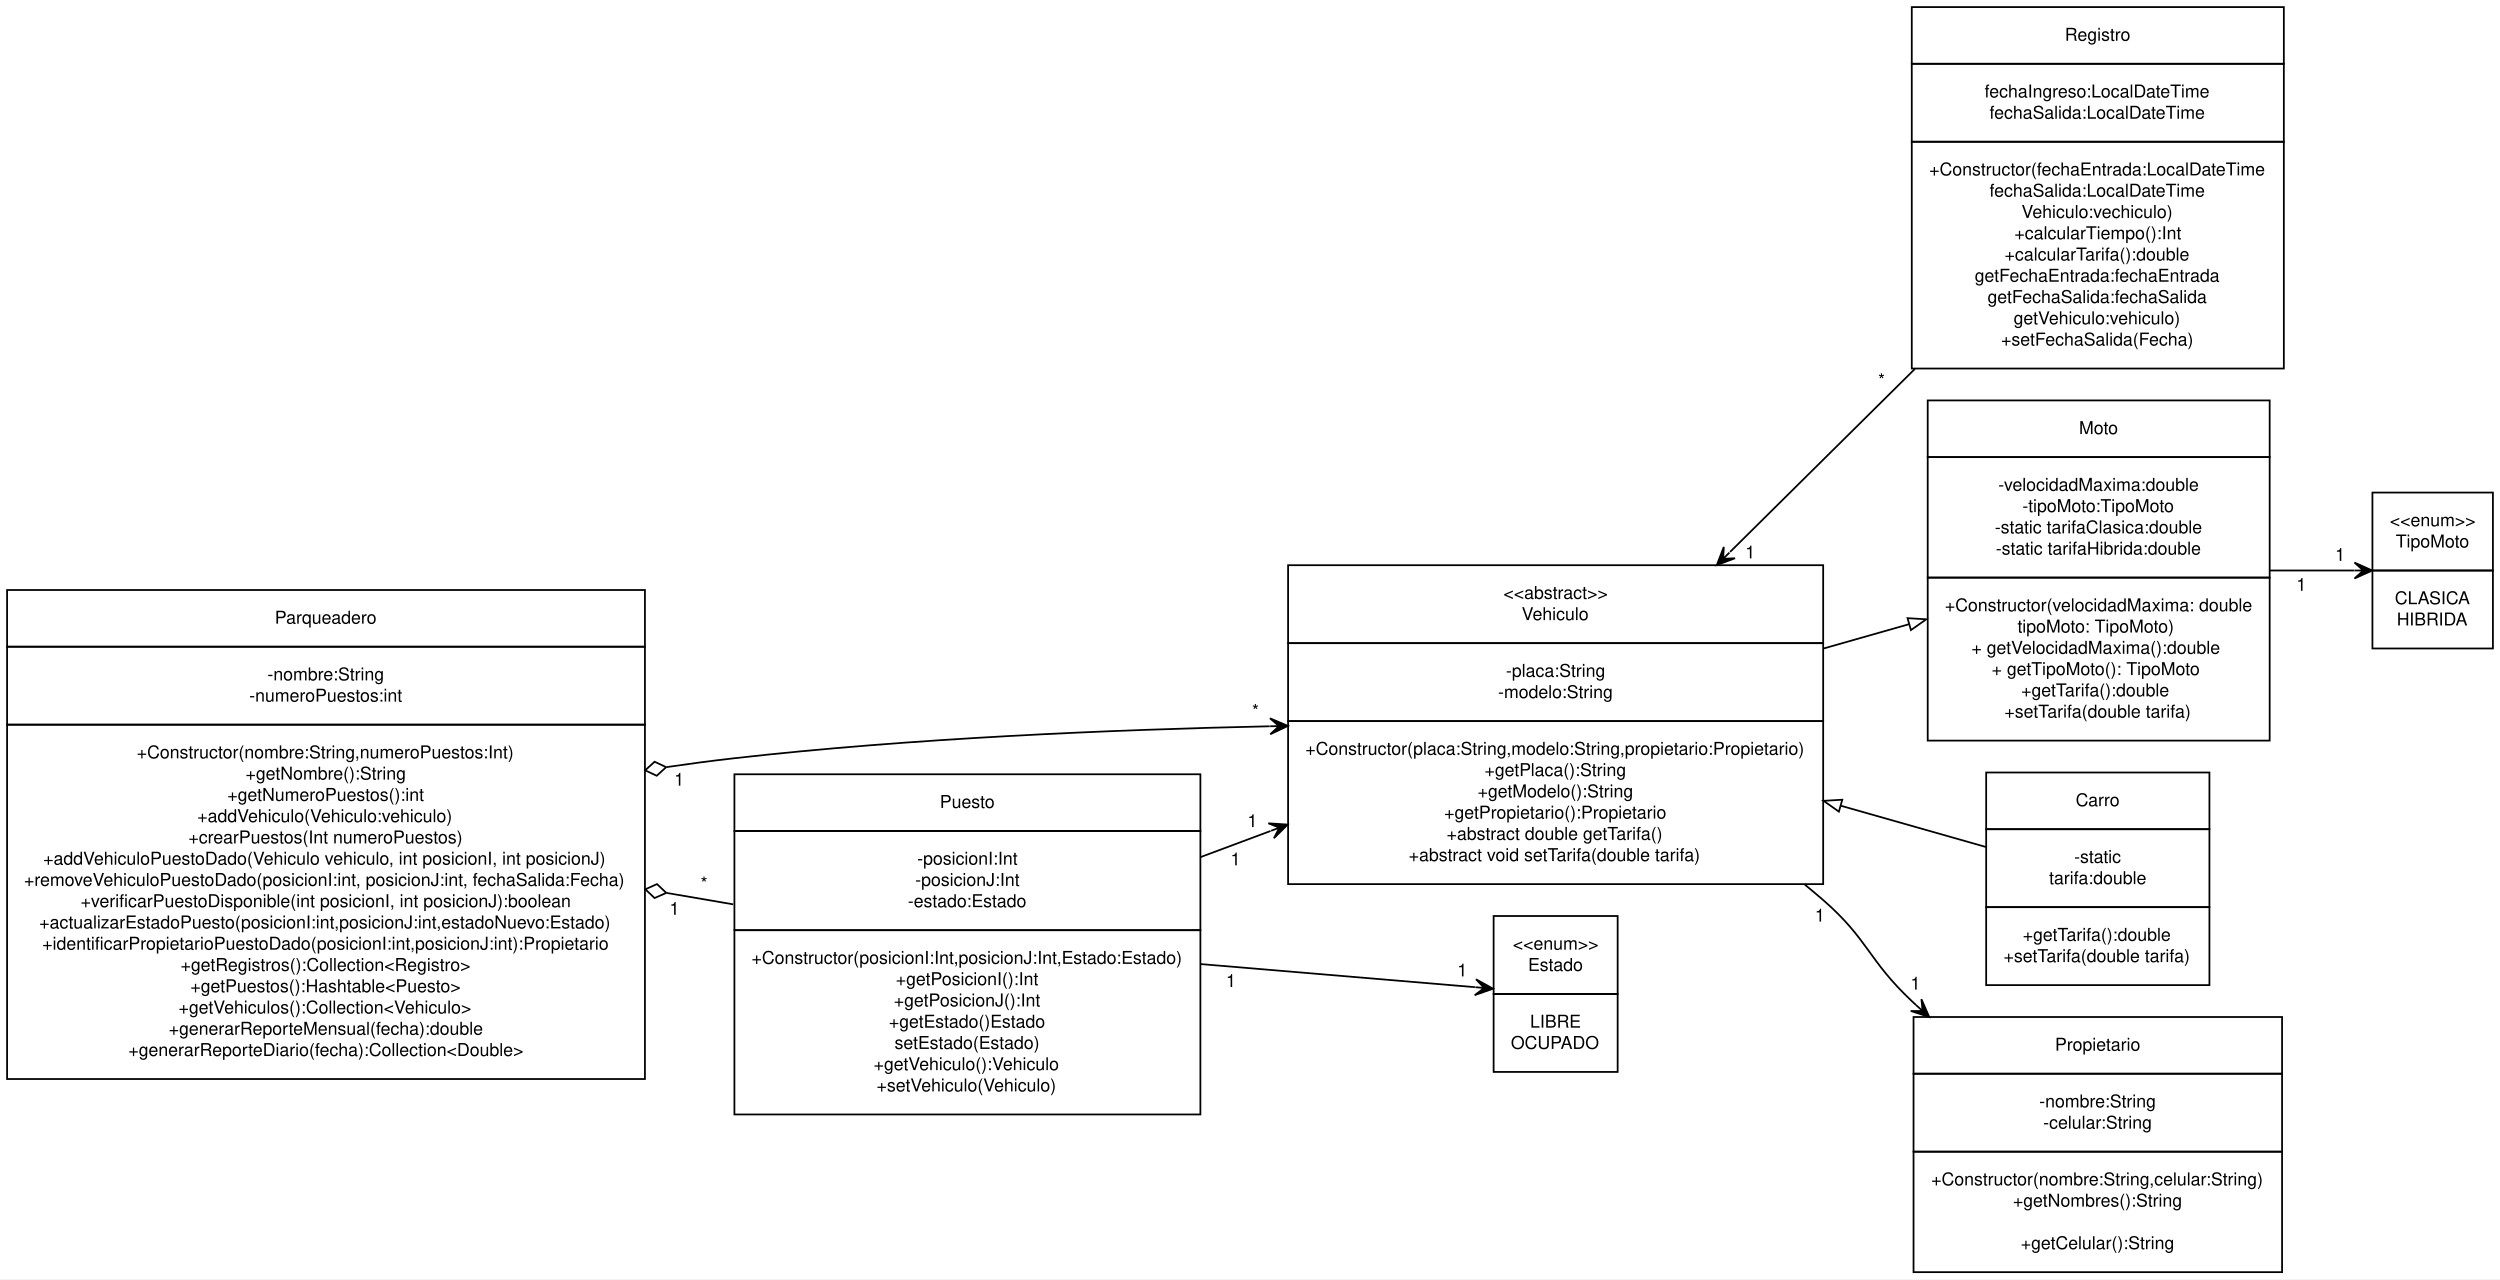
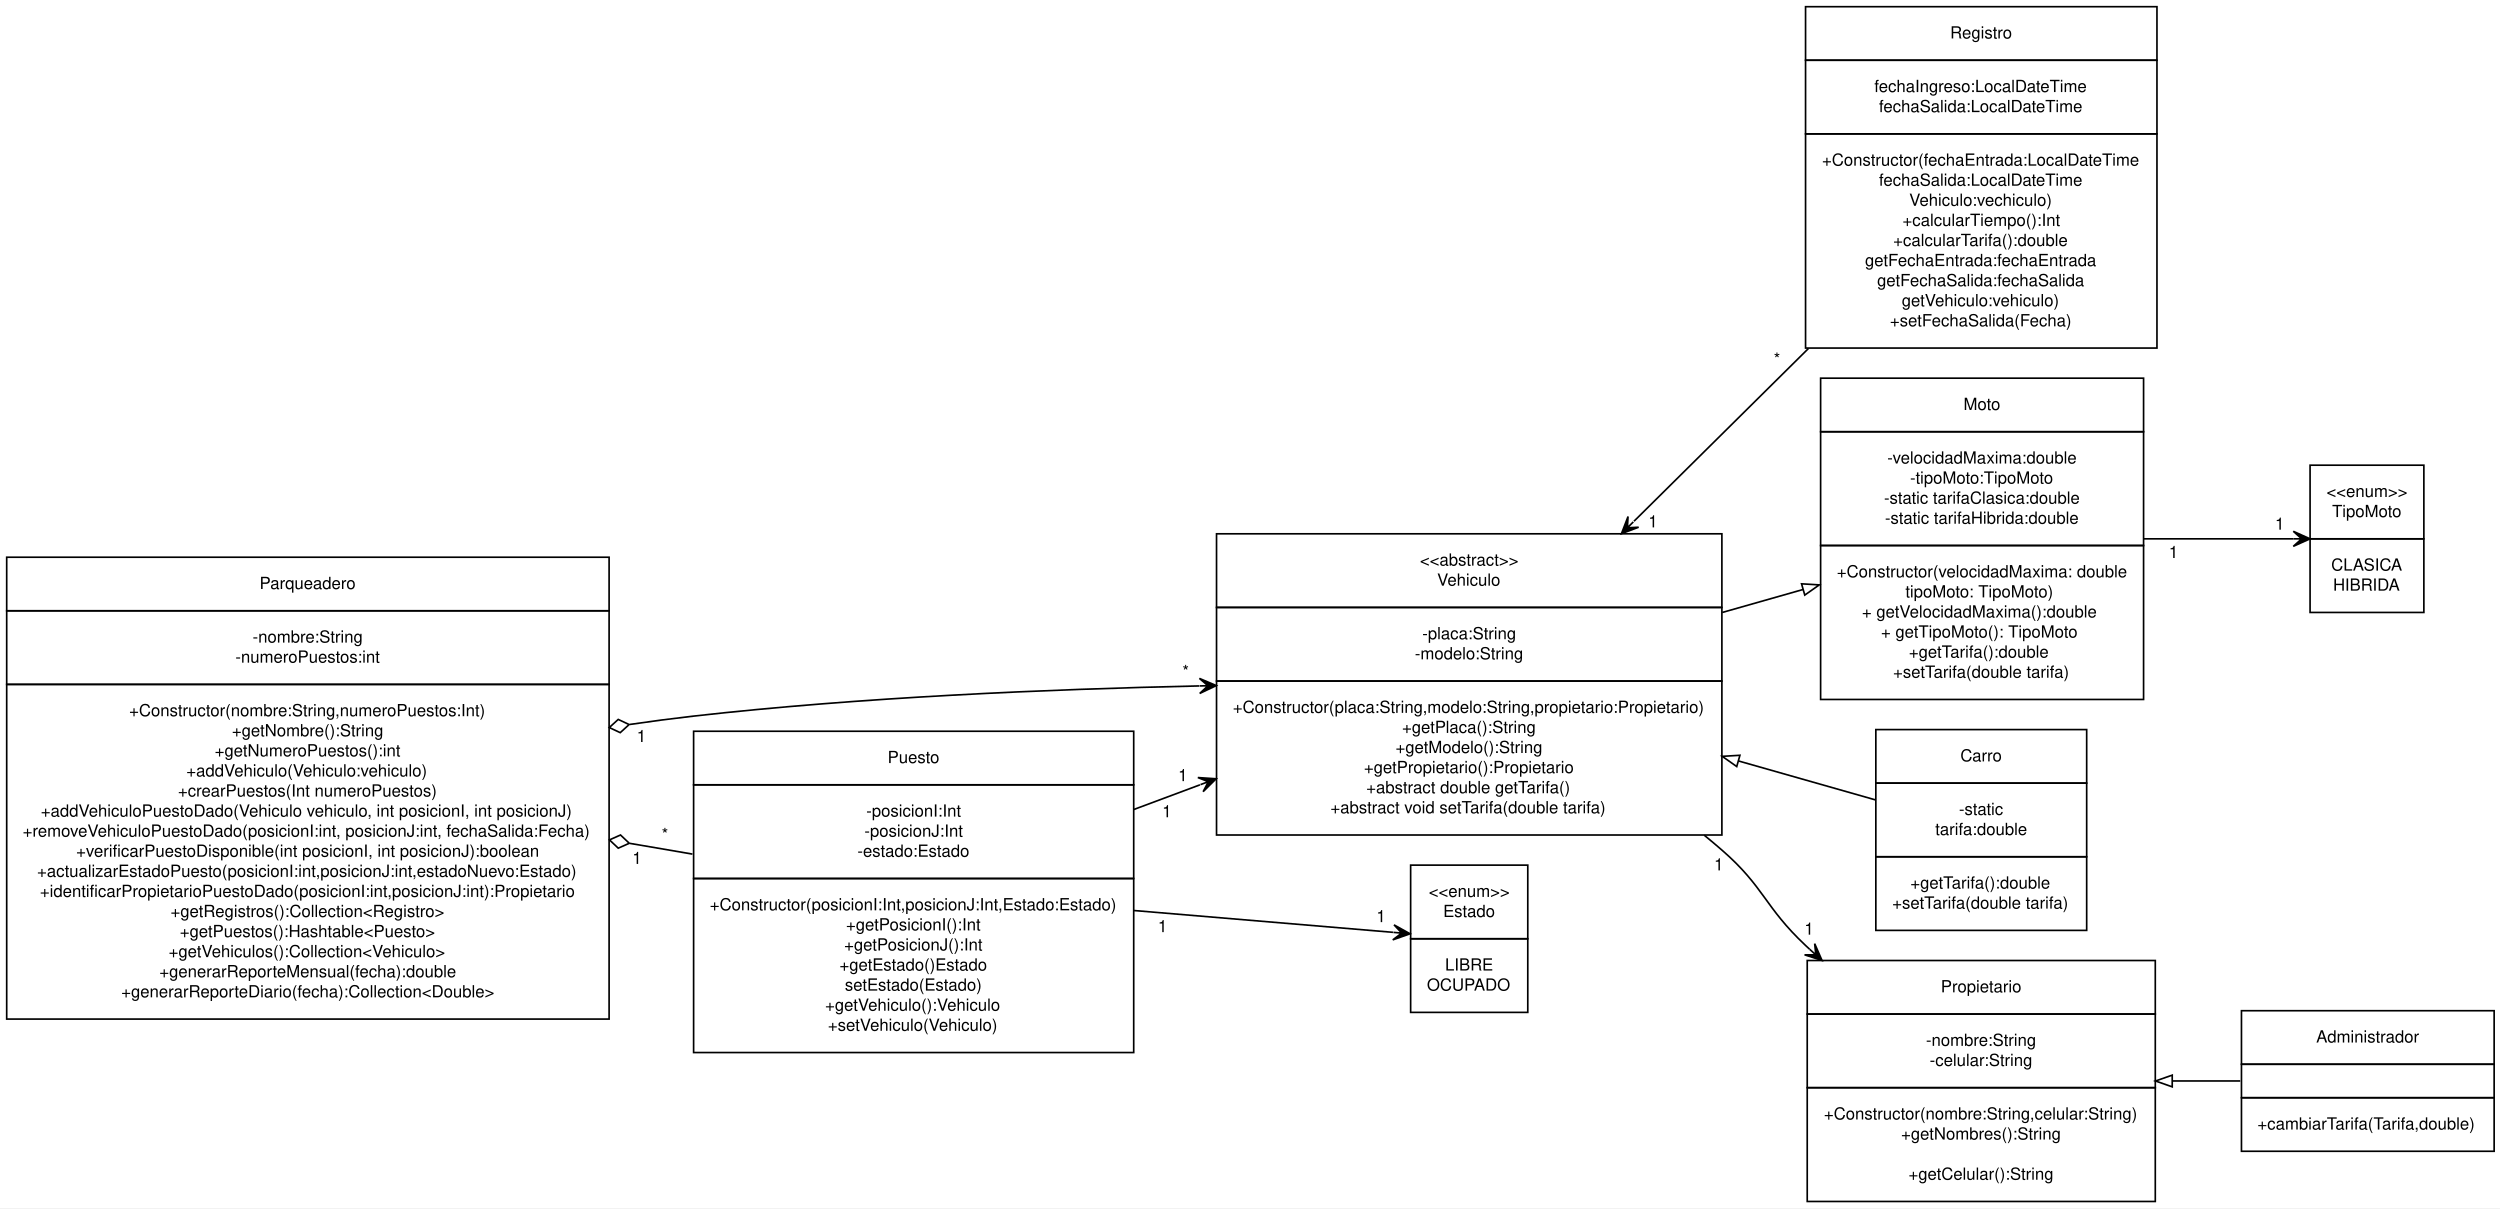
- <svg xmlns="http://www.w3.org/2000/svg" width="1411pt" height="722pt" viewBox="0.00 0.00 1411.00 722.00">
+ <svg xmlns="http://www.w3.org/2000/svg" width="1494pt" height="722pt" viewBox="0.00 0.00 1494.00 722.00">
  <g id="graph0" class="graph" transform="scale(1 1) rotate(0) translate(4 718)">
-     <polygon fill="#ffffff" stroke="transparent" points="-4,4 -4,-718 1407,-718 1407,4 -4,4" />
+     <polygon fill="#ffffff" stroke="transparent" points="-4,4 -4,-718 1490,-718 1490,4 -4,4" />
    <g id="node1" class="node">
      <polygon fill="none" stroke="#000000" points="0,-353 0,-385 360,-385 360,-353 0,-353" />
      <text text-anchor="start" x="151.101" y="-366" font-family="Helvetica,sans-Serif" font-size="10.00" fill="#000000">Parqueadero</text>
      <polygon fill="none" stroke="#000000" points="0,-309 0,-353 360,-353 360,-309 0,-309" />
      <text text-anchor="start" x="146.942" y="-334" font-family="Helvetica,sans-Serif" font-size="10.00" fill="#000000">-nombre:String</text>
      <text text-anchor="start" x="136.658" y="-322" font-family="Helvetica,sans-Serif" font-size="10.00" fill="#000000">-numeroPuestos:int</text>
      <polygon fill="none" stroke="#000000" points="0,-109 0,-309 360,-309 360,-109 0,-109" />
      <text text-anchor="start" x="73.175" y="-290" font-family="Helvetica,sans-Serif" font-size="10.00" fill="#000000">+Constructor(nombre:String,numeroPuestos:Int)</text>
      <text text-anchor="start" x="134.579" y="-278" font-family="Helvetica,sans-Serif" font-size="10.00" fill="#000000">+getNombre():String</text>
      <text text-anchor="start" x="124.296" y="-266" font-family="Helvetica,sans-Serif" font-size="10.00" fill="#000000">+getNumeroPuestos():int</text>
      <text text-anchor="start" x="107.344" y="-254" font-family="Helvetica,sans-Serif" font-size="10.00" fill="#000000">+addVehiculo(Vehiculo:vehiculo)</text>
      <text text-anchor="start" x="102.344" y="-242" font-family="Helvetica,sans-Serif" font-size="10.00" fill="#000000">+crearPuestos(Int numeroPuestos)</text>
      <text text-anchor="start" x="20.375" y="-230" font-family="Helvetica,sans-Serif" font-size="10.00" fill="#000000">+addVehiculoPuestoDado(Vehiculo vehiculo, int posicionI, int posicionJ)</text>
      <text text-anchor="start" x="9.542" y="-218" font-family="Helvetica,sans-Serif" font-size="10.00" fill="#000000">+removeVehiculoPuestoDado(posicionI:int, posicionJ:int, fechaSalida:Fecha)</text>
      <text text-anchor="start" x="41.502" y="-206" font-family="Helvetica,sans-Serif" font-size="10.00" fill="#000000">+verificarPuestoDisponible(int posicionI, int posicionJ):boolean</text>
      <text text-anchor="start" x="18.149" y="-194" font-family="Helvetica,sans-Serif" font-size="10.00" fill="#000000">+actualizarEstadoPuesto(posicionI:int,posicionJ:int,estadoNuevo:Estado)</text>
      <text text-anchor="start" x="19.834" y="-182" font-family="Helvetica,sans-Serif" font-size="10.00" fill="#000000">+identificarPropietarioPuestoDado(posicionI:int,posicionJ:int):Propietario</text>
      <text text-anchor="start" x="97.906" y="-170" font-family="Helvetica,sans-Serif" font-size="10.00" fill="#000000">+getRegistros():Collection&lt;Registro&gt;</text>
      <text text-anchor="start" x="103.444" y="-158" font-family="Helvetica,sans-Serif" font-size="10.00" fill="#000000">+getPuestos():Hashtable&lt;Puesto&gt;</text>
      <text text-anchor="start" x="96.786" y="-146" font-family="Helvetica,sans-Serif" font-size="10.00" fill="#000000">+getVehiculos():Collection&lt;Vehiculo&gt;</text>
      <text text-anchor="start" x="91.227" y="-134" font-family="Helvetica,sans-Serif" font-size="10.00" fill="#000000">+generarReporteMensual(fecha):double</text>
      <text text-anchor="start" x="68.453" y="-122" font-family="Helvetica,sans-Serif" font-size="10.00" fill="#000000">+generarReporteDiario(fecha):Collection&lt;Double&gt;</text>
    </g>
    <g id="node2" class="node">
      <polygon fill="none" stroke="#000000" points="723,-355 723,-399 1025,-399 1025,-355 723,-355" />
      <text text-anchor="start" x="844.54" y="-380" font-family="Helvetica,sans-Serif" font-size="10.00" fill="#000000">&lt;&lt;abstract&gt;&gt;</text>
      <text text-anchor="start" x="854.828" y="-368" font-family="Helvetica,sans-Serif" font-size="10.00" fill="#000000">Vehiculo</text>
      <polygon fill="none" stroke="#000000" points="723,-311 723,-355 1025,-355 1025,-311 723,-311" />
      <text text-anchor="start" x="845.941" y="-336" font-family="Helvetica,sans-Serif" font-size="10.00" fill="#000000">-placa:String</text>
      <text text-anchor="start" x="841.497" y="-324" font-family="Helvetica,sans-Serif" font-size="10.00" fill="#000000">-modelo:String</text>
      <polygon fill="none" stroke="#000000" points="723,-219 723,-311 1025,-311 1025,-219 723,-219" />
      <text text-anchor="start" x="732.731" y="-292" font-family="Helvetica,sans-Serif" font-size="10.00" fill="#000000">+Constructor(placa:String,modelo:String,propietario:Propietario)</text>
      <text text-anchor="start" x="833.854" y="-280" font-family="Helvetica,sans-Serif" font-size="10.00" fill="#000000">+getPlaca():String</text>
      <text text-anchor="start" x="829.965" y="-268" font-family="Helvetica,sans-Serif" font-size="10.00" fill="#000000">+getModelo():String</text>
      <text text-anchor="start" x="811.074" y="-256" font-family="Helvetica,sans-Serif" font-size="10.00" fill="#000000">+getPropietario():Propietario</text>
      <text text-anchor="start" x="812.458" y="-244" font-family="Helvetica,sans-Serif" font-size="10.00" fill="#000000">+abstract double getTarifa()</text>
      <text text-anchor="start" x="791.067" y="-232" font-family="Helvetica,sans-Serif" font-size="10.00" fill="#000000">+abstract void setTarifa(double tarifa)</text>
    </g>
    <g id="edge2" class="edge">
      <path fill="none" stroke="#000000" d="M372.325,-285.066C385.045,-286.931 397.688,-288.604 410,-290 510.182,-301.356 623.211,-306.151 712.629,-308.086" />
      <polygon fill="none" stroke="#000000" points="371.978,-285.013 365.448,-288.072 360.113,-283.221 366.643,-280.162 371.978,-285.013" />
      <polygon fill="#000000" stroke="#000000" points="722.86,-308.297 712.769,-312.589 717.861,-308.194 712.862,-308.091 712.862,-308.091 712.862,-308.091 717.861,-308.194 712.955,-303.591 722.86,-308.297 722.86,-308.297" />
      <text text-anchor="middle" x="704.563" y="-313.373" font-family="Helvetica,sans-Serif" font-size="10.00" fill="#000000">*</text>
      <text text-anchor="middle" x="379.298" y="-274.571" font-family="Helvetica,sans-Serif" font-size="10.00" fill="#000000">1</text>
    </g>
    <g id="node3" class="node">
      <polygon fill="none" stroke="#000000" points="410.5,-249 410.5,-281 673.5,-281 673.5,-249 410.5,-249" />
      <text text-anchor="start" x="526.438" y="-262" font-family="Helvetica,sans-Serif" font-size="10.00" fill="#000000">Puesto</text>
      <polygon fill="none" stroke="#000000" points="410.5,-193 410.5,-249 673.5,-249 673.5,-193 410.5,-193" />
      <text text-anchor="start" x="513.661" y="-230" font-family="Helvetica,sans-Serif" font-size="10.00" fill="#000000">-posicionI:Int</text>
      <text text-anchor="start" x="512.551" y="-218" font-family="Helvetica,sans-Serif" font-size="10.00" fill="#000000">-posicionJ:Int</text>
      <text text-anchor="start" x="508.376" y="-206" font-family="Helvetica,sans-Serif" font-size="10.00" fill="#000000">-estado:Estado</text>
      <polygon fill="none" stroke="#000000" points="410.5,-89 410.5,-193 673.5,-193 673.5,-89 410.5,-89" />
      <text text-anchor="start" x="420.163" y="-174" font-family="Helvetica,sans-Serif" font-size="10.00" fill="#000000">+Constructor(posicionI:Int,posicionJ:Int,Estado:Estado)</text>
      <text text-anchor="start" x="501.574" y="-162" font-family="Helvetica,sans-Serif" font-size="10.00" fill="#000000">+getPosicionI():Int</text>
      <text text-anchor="start" x="500.463" y="-150" font-family="Helvetica,sans-Serif" font-size="10.00" fill="#000000">+getPosicionJ():Int</text>
      <text text-anchor="start" x="497.678" y="-138" font-family="Helvetica,sans-Serif" font-size="10.00" fill="#000000">+getEstado()Estado</text>
      <text text-anchor="start" x="500.877" y="-126" font-family="Helvetica,sans-Serif" font-size="10.00" fill="#000000">setEstado(Estado)</text>
      <text text-anchor="start" x="489.07" y="-114" font-family="Helvetica,sans-Serif" font-size="10.00" fill="#000000">+getVehiculo():Vehiculo</text>
      <text text-anchor="start" x="490.74" y="-102" font-family="Helvetica,sans-Serif" font-size="10.00" fill="#000000">+setVehiculo(Vehiculo)</text>
    </g>
    <g id="edge1" class="edge">
      <path fill="none" stroke="#000000" d="M372.356,-214.009C384.999,-211.841 397.565,-209.686 409.806,-207.587" />
      <polygon fill="none" stroke="#000000" points="372.048,-214.062 366.81,-219.019 360.221,-216.091 365.458,-211.134 372.048,-214.062" />
      <text text-anchor="middle" x="393.37" y="-215.981" font-family="Helvetica,sans-Serif" font-size="10.00" fill="#000000">*</text>
      <text text-anchor="middle" x="376.657" y="-201.696" font-family="Helvetica,sans-Serif" font-size="10.00" fill="#000000">1</text>
    </g>
    <g id="node5" class="node">
      <polygon fill="none" stroke="#000000" points="1075,-682 1075,-714 1285,-714 1285,-682 1075,-682" />
      <text text-anchor="start" x="1161.389" y="-695" font-family="Helvetica,sans-Serif" font-size="10.00" fill="#000000">Registro</text>
      <polygon fill="none" stroke="#000000" points="1075,-638 1075,-682 1285,-682 1285,-638 1075,-638" />
      <text text-anchor="start" x="1116.097" y="-663" font-family="Helvetica,sans-Serif" font-size="10.00" fill="#000000">fechaIngreso:LocalDateTime</text>
      <text text-anchor="start" x="1118.877" y="-651" font-family="Helvetica,sans-Serif" font-size="10.00" fill="#000000">fechaSalida:LocalDateTime</text>
      <polygon fill="none" stroke="#000000" points="1075,-510 1075,-638 1285,-638 1285,-510 1075,-510" />
      <text text-anchor="start" x="1084.842" y="-619" font-family="Helvetica,sans-Serif" font-size="10.00" fill="#000000">+Constructor(fechaEntrada:LocalDateTime</text>
      <text text-anchor="start" x="1118.877" y="-607" font-family="Helvetica,sans-Serif" font-size="10.00" fill="#000000">fechaSalida:LocalDateTime</text>
      <text text-anchor="start" x="1136.938" y="-595" font-family="Helvetica,sans-Serif" font-size="10.00" fill="#000000">Vehiculo:vechiculo)</text>
      <text text-anchor="start" x="1132.915" y="-583" font-family="Helvetica,sans-Serif" font-size="10.00" fill="#000000">+calcularTiempo():Int</text>
      <text text-anchor="start" x="1127.356" y="-571" font-family="Helvetica,sans-Serif" font-size="10.00" fill="#000000">+calcularTarifa():double</text>
      <text text-anchor="start" x="1110.528" y="-559" font-family="Helvetica,sans-Serif" font-size="10.00" fill="#000000">getFechaEntrada:fechaEntrada</text>
      <text text-anchor="start" x="1117.757" y="-547" font-family="Helvetica,sans-Serif" font-size="10.00" fill="#000000">getFechaSalida:fechaSalida</text>
      <text text-anchor="start" x="1132.489" y="-535" font-family="Helvetica,sans-Serif" font-size="10.00" fill="#000000">getVehiculo:vehiculo)</text>
      <text text-anchor="start" x="1125.405" y="-523" font-family="Helvetica,sans-Serif" font-size="10.00" fill="#000000">+setFechaSalida(Fecha)</text>
    </g>
    <g id="edge8" class="edge">
      <path fill="none" stroke="#000000" d="M972.47,-406.505C1005.789,-439.497 1043.078,-476.42 1076.756,-509.769" />
      <polygon fill="#000000" stroke="#000000" points="964.982,-399.09 975.254,-402.928 968.534,-402.608 972.087,-406.126 972.087,-406.126 972.087,-406.126 968.534,-402.608 968.921,-409.323 964.982,-399.09 964.982,-399.09" />
      <text text-anchor="middle" x="1057.929" y="-500.021" font-family="Helvetica,sans-Serif" font-size="10.00" fill="#000000">*</text>
      <text text-anchor="middle" x="983.809" y="-402.837" font-family="Helvetica,sans-Serif" font-size="10.00" fill="#000000">1</text>
    </g>
    <g id="node6" class="node">
      <polygon fill="none" stroke="#000000" points="1084,-460 1084,-492 1277,-492 1277,-460 1084,-460" />
      <text text-anchor="start" x="1169.387" y="-473" font-family="Helvetica,sans-Serif" font-size="10.00" fill="#000000">Moto</text>
      <polygon fill="none" stroke="#000000" points="1084,-392 1084,-460 1277,-460 1277,-392 1084,-392" />
      <text text-anchor="start" x="1123.825" y="-441" font-family="Helvetica,sans-Serif" font-size="10.00" fill="#000000">-velocidadMaxima:double</text>
      <text text-anchor="start" x="1137.439" y="-429" font-family="Helvetica,sans-Serif" font-size="10.00" fill="#000000">-tipoMoto:TipoMoto</text>
      <text text-anchor="start" x="1121.882" y="-417" font-family="Helvetica,sans-Serif" font-size="10.00" fill="#000000">-static tarifaClasica:double</text>
      <text text-anchor="start" x="1122.438" y="-405" font-family="Helvetica,sans-Serif" font-size="10.00" fill="#000000">-static tarifaHibrida:double</text>
      <polygon fill="none" stroke="#000000" points="1084,-300 1084,-392 1277,-392 1277,-300 1084,-300" />
      <text text-anchor="start" x="1093.68" y="-373" font-family="Helvetica,sans-Serif" font-size="10.00" fill="#000000">+Constructor(velocidadMaxima: double</text>
      <text text-anchor="start" x="1134.66" y="-361" font-family="Helvetica,sans-Serif" font-size="10.00" fill="#000000"> tipoMoto: TipoMoto)</text>
      <text text-anchor="start" x="1108.679" y="-349" font-family="Helvetica,sans-Serif" font-size="10.00" fill="#000000">+ getVelocidadMaxima():double </text>
      <text text-anchor="start" x="1120.073" y="-337" font-family="Helvetica,sans-Serif" font-size="10.00" fill="#000000"> + getTipoMoto(): TipoMoto</text>
      <text text-anchor="start" x="1136.74" y="-325" font-family="Helvetica,sans-Serif" font-size="10.00" fill="#000000"> +getTarifa():double</text>
      <text text-anchor="start" x="1127.297" y="-313" font-family="Helvetica,sans-Serif" font-size="10.00" fill="#000000">+setTarifa(double tarifa)</text>
    </g>
    <g id="edge3" class="edge">
      <path fill="none" stroke="#000000" d="M1025.207,-351.99C1041.542,-356.634 1057.904,-361.286 1073.548,-365.734" />
      <polygon fill="none" stroke="#000000" points="1072.614,-369.107 1083.189,-368.476 1074.528,-362.374 1072.614,-369.107" />
    </g>
    <g id="node8" class="node">
      <polygon fill="none" stroke="#000000" points="1117,-250 1117,-282 1243,-282 1243,-250 1117,-250" />
      <text text-anchor="start" x="1167.503" y="-263" font-family="Helvetica,sans-Serif" font-size="10.00" fill="#000000">Carro</text>
      <polygon fill="none" stroke="#000000" points="1117,-206 1117,-250 1243,-250 1243,-206 1117,-206" />
      <text text-anchor="start" x="1166.668" y="-231" font-family="Helvetica,sans-Serif" font-size="10.00" fill="#000000">-static</text>
      <text text-anchor="start" x="1152.492" y="-219" font-family="Helvetica,sans-Serif" font-size="10.00" fill="#000000">tarifa:double</text>
      <polygon fill="none" stroke="#000000" points="1117,-162 1117,-206 1243,-206 1243,-162 1117,-162" />
      <text text-anchor="start" x="1137.63" y="-187" font-family="Helvetica,sans-Serif" font-size="10.00" fill="#000000">+getTarifa():double</text>
      <text text-anchor="start" x="1126.797" y="-175" font-family="Helvetica,sans-Serif" font-size="10.00" fill="#000000">+setTarifa(double tarifa)</text>
    </g>
    <g id="edge9" class="edge">
      <path fill="none" stroke="#000000" d="M1035.068,-263.206C1064.119,-254.947 1092.781,-246.798 1116.849,-239.955" />
      <polygon fill="none" stroke="#000000" points="1033.869,-259.908 1025.207,-266.01 1035.783,-266.642 1033.869,-259.908" />
    </g>
    <g id="node9" class="node">
      <polygon fill="none" stroke="#000000" points="1076,-112 1076,-144 1284,-144 1284,-112 1076,-112" />
      <text text-anchor="start" x="1155.831" y="-125" font-family="Helvetica,sans-Serif" font-size="10.00" fill="#000000">Propietario</text>
      <polygon fill="none" stroke="#000000" points="1076,-68 1076,-112 1284,-112 1284,-68 1076,-68" />
      <text text-anchor="start" x="1146.942" y="-93" font-family="Helvetica,sans-Serif" font-size="10.00" fill="#000000">-nombre:String</text>
      <text text-anchor="start" x="1149.167" y="-81" font-family="Helvetica,sans-Serif" font-size="10.00" fill="#000000">-celular:String</text>
      <polygon fill="none" stroke="#000000" points="1076,0 1076,-68 1284,-68 1284,0 1076,0" />
      <text text-anchor="start" x="1085.965" y="-49" font-family="Helvetica,sans-Serif" font-size="10.00" fill="#000000">+Constructor(nombre:String,celular:String)</text>
      <text text-anchor="start" x="1132.08" y="-37" font-family="Helvetica,sans-Serif" font-size="10.00" fill="#000000">+getNombres():String</text>
      <text text-anchor="start" x="1136.525" y="-13" font-family="Helvetica,sans-Serif" font-size="10.00" fill="#000000">+getCelular():String</text>
    </g>
    <g id="edge5" class="edge">
      <path fill="none" stroke="#000000" d="M1014.443,-218.878C1018.043,-215.943 1021.569,-212.982 1025,-210 1050.434,-187.893 1050.433,-176.066 1075,-153 1075.797,-152.251 1076.601,-151.503 1077.411,-150.754" />
      <polygon fill="#000000" stroke="#000000" points="1084.849,-144.029 1080.449,-154.074 1081.14,-147.382 1077.431,-150.736 1077.431,-150.736 1077.431,-150.736 1081.14,-147.382 1074.413,-147.398 1084.849,-144.029 1084.849,-144.029" />
      <text text-anchor="middle" x="1077.073" y="-159.455" font-family="Helvetica,sans-Serif" font-size="10.00" fill="#000000">1</text>
      <text text-anchor="middle" x="1023.127" y="-197.862" font-family="Helvetica,sans-Serif" font-size="10.00" fill="#000000">1</text>
    </g>
    <g id="edge7" class="edge">
      <path fill="none" stroke="#000000" d="M673.39,-234.186C686.448,-239.056 699.802,-244.036 713.11,-248.999" />
      <polygon fill="#000000" stroke="#000000" points="722.787,-252.608 711.845,-253.33 718.102,-250.861 713.418,-249.114 713.418,-249.114 713.418,-249.114 718.102,-250.861 714.99,-244.897 722.787,-252.608 722.787,-252.608" />
      <text text-anchor="middle" x="702.85" y="-251.194" font-family="Helvetica,sans-Serif" font-size="10.00" fill="#000000">1</text>
      <text text-anchor="middle" x="693.327" y="-229.6" font-family="Helvetica,sans-Serif" font-size="10.00" fill="#000000">1</text>
    </g>
    <g id="node4" class="node">
      <polygon fill="none" stroke="#000000" points="839,-157 839,-201 909,-201 909,-157 839,-157" />
      <text text-anchor="start" x="849.819" y="-182" font-family="Helvetica,sans-Serif" font-size="10.00" fill="#000000">&lt;&lt;enum&gt;&gt;</text>
      <text text-anchor="start" x="858.438" y="-170" font-family="Helvetica,sans-Serif" font-size="10.00" fill="#000000">Estado</text>
      <polygon fill="none" stroke="#000000" points="839,-113 839,-157 909,-157 909,-113 839,-113" />
      <text text-anchor="start" x="859.553" y="-138" font-family="Helvetica,sans-Serif" font-size="10.00" fill="#000000">LIBRE</text>
      <text text-anchor="start" x="848.723" y="-126" font-family="Helvetica,sans-Serif" font-size="10.00" fill="#000000">OCUPADO</text>
    </g>
    <g id="edge6" class="edge">
      <path fill="none" stroke="#000000" d="M673.39,-173.893C728.315,-169.268 788.472,-164.202 828.443,-160.836" />
      <polygon fill="#000000" stroke="#000000" points="838.657,-159.976 829.069,-165.3 833.674,-160.396 828.692,-160.815 828.692,-160.815 828.692,-160.815 833.674,-160.396 828.314,-156.331 838.657,-159.976 838.657,-159.976" />
      <text text-anchor="middle" x="821.304" y="-166.92" font-family="Helvetica,sans-Serif" font-size="10.00" fill="#000000">1</text>
      <text text-anchor="middle" x="690.743" y="-160.95" font-family="Helvetica,sans-Serif" font-size="10.00" fill="#000000">1</text>
    </g>
    <g id="node7" class="node">
-       <polygon fill="none" stroke="#000000" points="1335,-396 1335,-440 1403,-440 1403,-396 1335,-396" />
-       <text text-anchor="start" x="1344.819" y="-421" font-family="Helvetica,sans-Serif" font-size="10.00" fill="#000000">&lt;&lt;enum&gt;&gt;</text>
-       <text text-anchor="start" x="1348.164" y="-409" font-family="Helvetica,sans-Serif" font-size="10.00" fill="#000000">TipoMoto</text>
-       <polygon fill="none" stroke="#000000" points="1335,-352 1335,-396 1403,-396 1403,-352 1335,-352" />
-       <text text-anchor="start" x="1347.609" y="-377" font-family="Helvetica,sans-Serif" font-size="10.00" fill="#000000">CLASICA</text>
-       <text text-anchor="start" x="1348.724" y="-365" font-family="Helvetica,sans-Serif" font-size="10.00" fill="#000000">HIBRIDA</text>
+       <polygon fill="none" stroke="#000000" points="1376.5,-396 1376.5,-440 1444.5,-440 1444.5,-396 1376.5,-396" />
+       <text text-anchor="start" x="1386.319" y="-421" font-family="Helvetica,sans-Serif" font-size="10.00" fill="#000000">&lt;&lt;enum&gt;&gt;</text>
+       <text text-anchor="start" x="1389.664" y="-409" font-family="Helvetica,sans-Serif" font-size="10.00" fill="#000000">TipoMoto</text>
+       <polygon fill="none" stroke="#000000" points="1376.5,-352 1376.5,-396 1444.5,-396 1444.5,-352 1376.5,-352" />
+       <text text-anchor="start" x="1389.109" y="-377" font-family="Helvetica,sans-Serif" font-size="10.00" fill="#000000">CLASICA</text>
+       <text text-anchor="start" x="1390.224" y="-365" font-family="Helvetica,sans-Serif" font-size="10.00" fill="#000000">HIBRIDA</text>
    </g>
    <g id="edge4" class="edge">
-       <path fill="none" stroke="#000000" d="M1276.715,-396C1293.524,-396 1310.239,-396 1324.732,-396" />
-       <polygon fill="#000000" stroke="#000000" points="1334.862,-396 1324.862,-400.5 1329.862,-396 1324.862,-396 1324.862,-396 1324.862,-396 1329.862,-396 1324.862,-391.5 1334.862,-396 1334.862,-396" />
-       <text text-anchor="middle" x="1316.736" y="-401.452" font-family="Helvetica,sans-Serif" font-size="10.00" fill="#000000">1</text>
-       <text text-anchor="middle" x="1294.841" y="-384.548" font-family="Helvetica,sans-Serif" font-size="10.00" fill="#000000">1</text>
+       <path fill="none" stroke="#000000" d="M1276.751,-396C1307.936,-396 1340.977,-396 1366.416,-396" />
+       <polygon fill="#000000" stroke="#000000" points="1376.473,-396 1366.474,-400.5 1371.473,-396 1366.473,-396 1366.473,-396 1366.473,-396 1371.473,-396 1366.473,-391.5 1376.473,-396 1376.473,-396" />
+       <text text-anchor="middle" x="1358.347" y="-401.452" font-family="Helvetica,sans-Serif" font-size="10.00" fill="#000000">1</text>
+       <text text-anchor="middle" x="1294.877" y="-384.548" font-family="Helvetica,sans-Serif" font-size="10.00" fill="#000000">1</text>
+     </g>
+     <g id="node10" class="node">
+       <polygon fill="none" stroke="#000000" points="1335.5,-82 1335.5,-114 1486.5,-114 1486.5,-82 1335.5,-82" />
+       <text text-anchor="start" x="1380.166" y="-95" font-family="Helvetica,sans-Serif" font-size="10.00" fill="#000000">Administrador</text>
+       <polygon fill="none" stroke="#000000" points="1335.5,-62 1335.5,-82 1486.5,-82 1486.5,-62 1335.5,-62" />
+       <polygon fill="none" stroke="#000000" points="1335.5,-30 1335.5,-62 1486.5,-62 1486.5,-30 1335.5,-30" />
+       <text text-anchor="start" x="1345.024" y="-43" font-family="Helvetica,sans-Serif" font-size="10.00" fill="#000000">+cambiarTarifa(Tarifa,double)</text>
+     </g>
+     <g id="edge10" class="edge">
+       <path fill="none" stroke="#000000" d="M1294.146,-72C1307.931,-72 1321.737,-72 1334.776,-72" />
+       <polygon fill="none" stroke="#000000" points="1294.123,-68.5 1284.123,-72 1294.123,-75.5 1294.123,-68.5" />
    </g>
  </g>
</svg>
